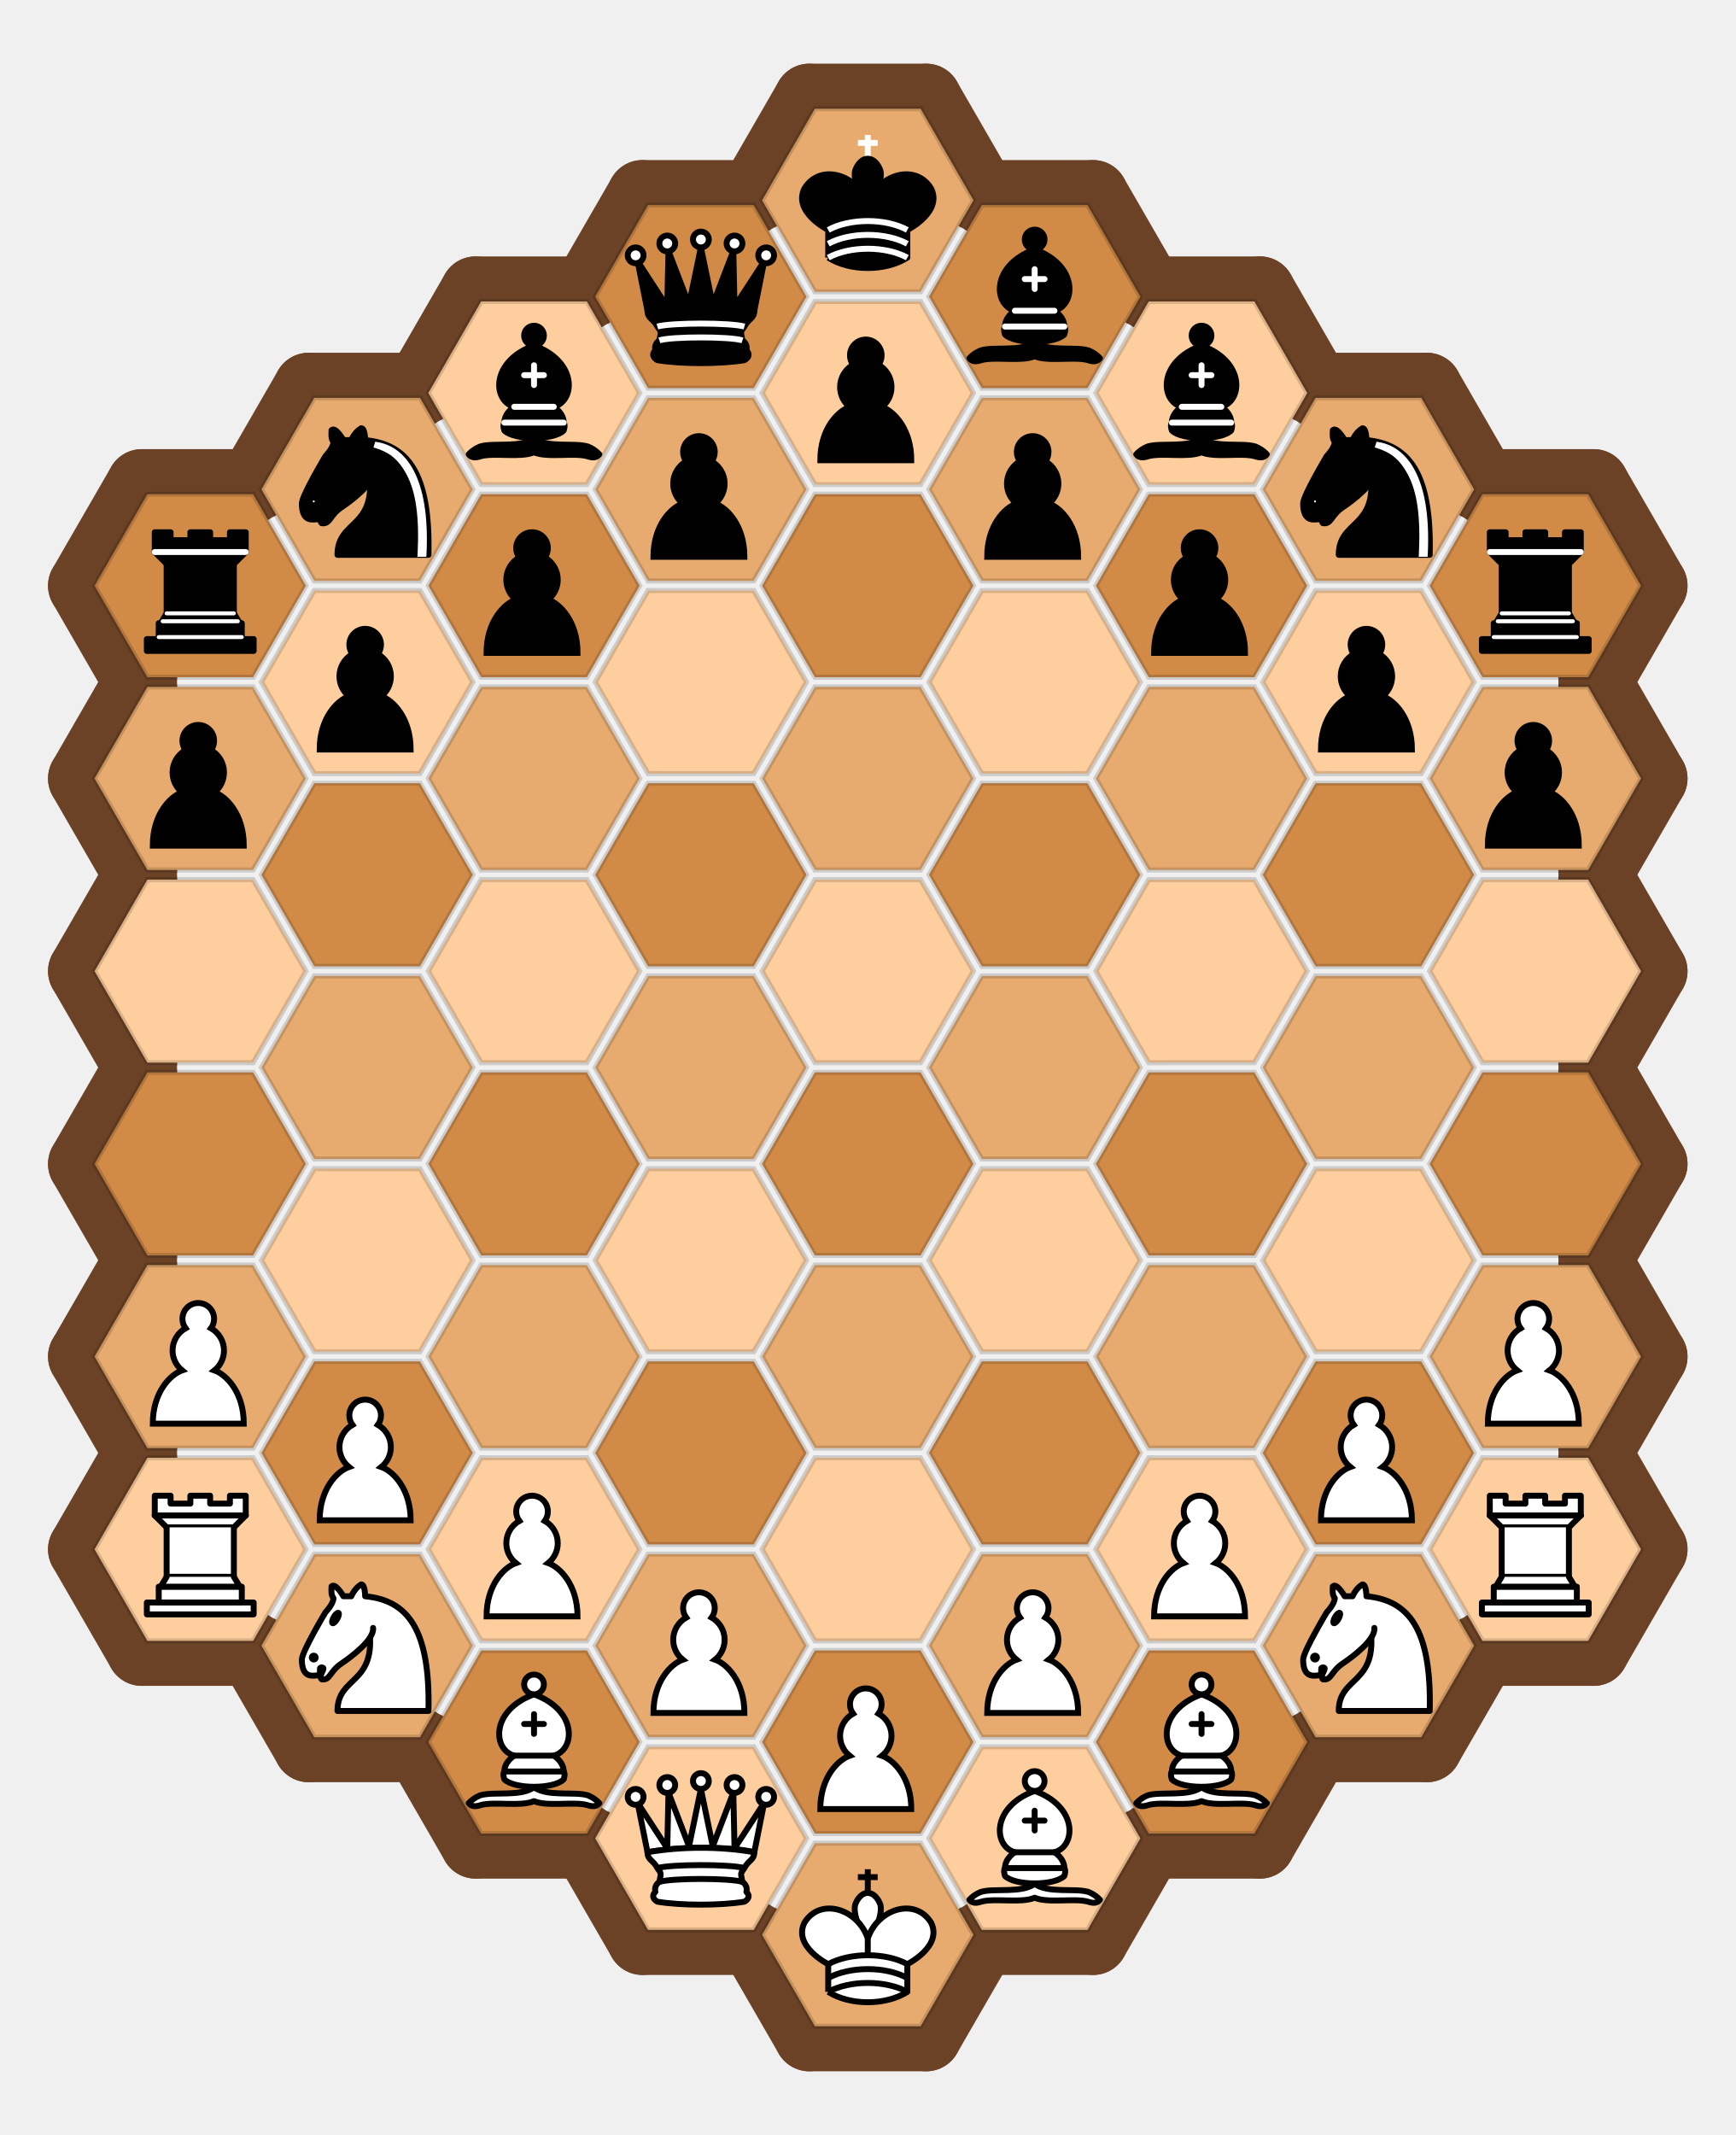
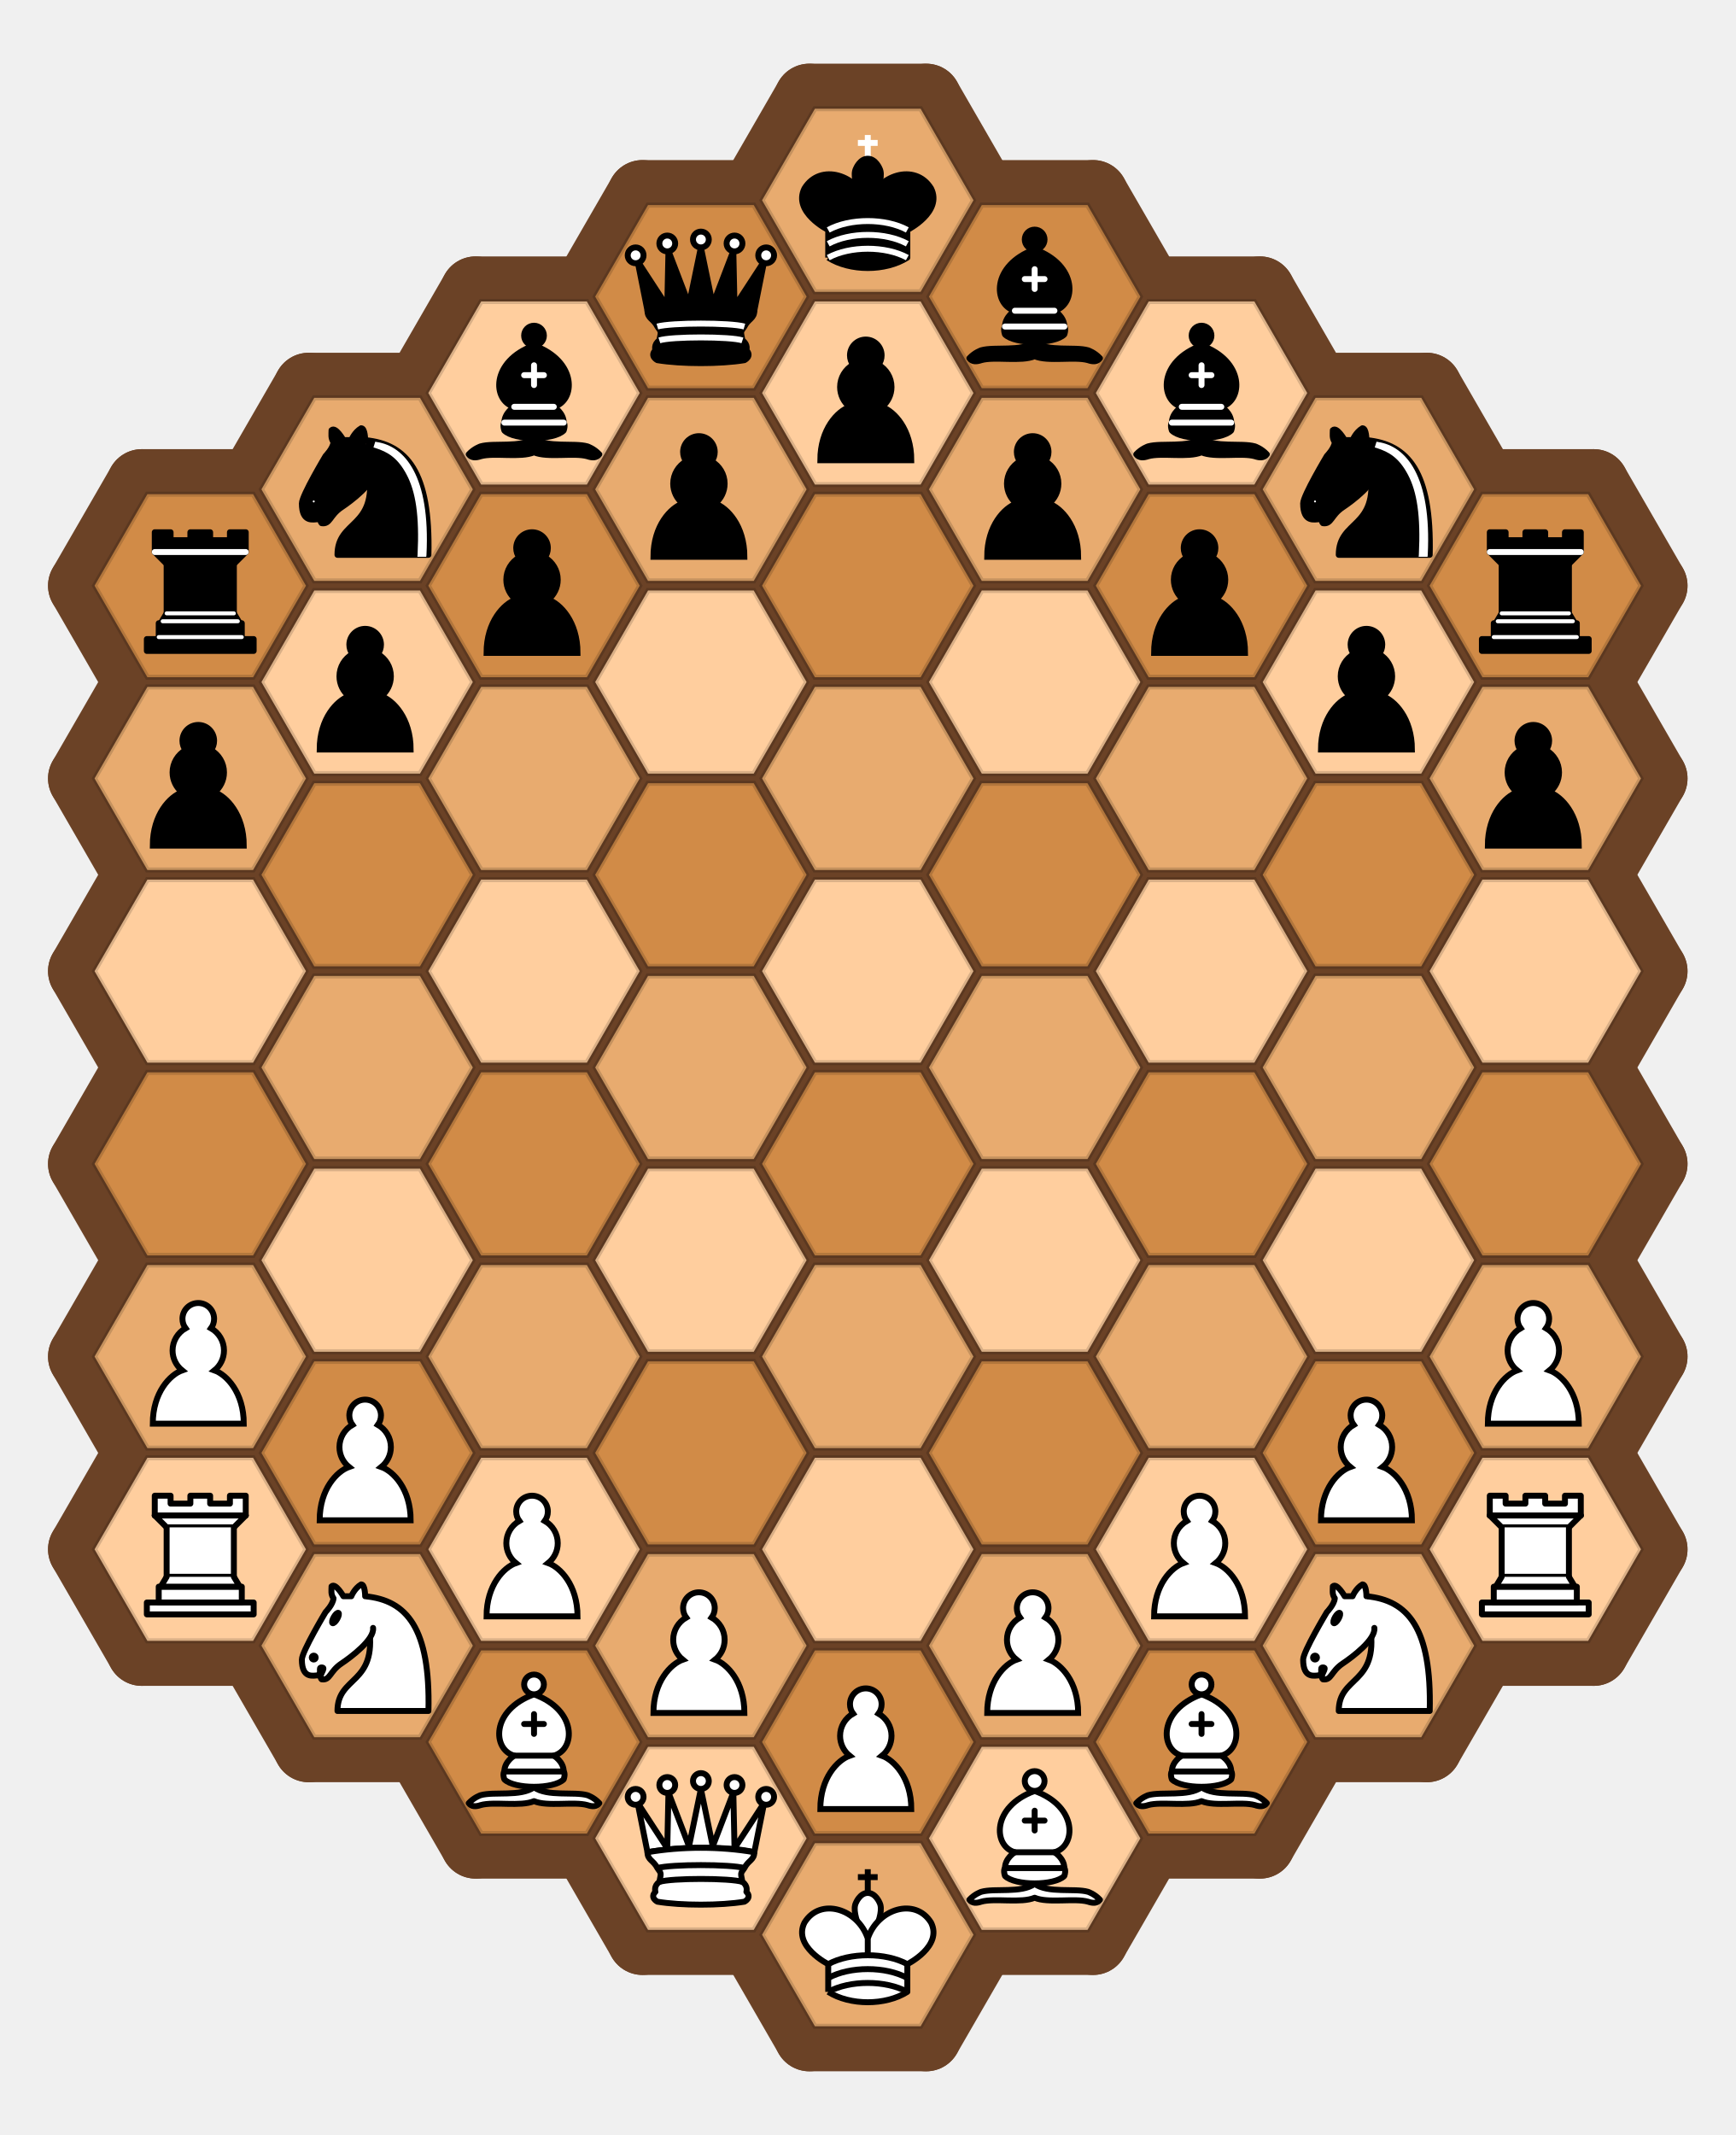
<svg xmlns="http://www.w3.org/2000/svg" viewBox="0 0 343.2 422.146" width="343.2" height="422.146">
  <defs>
    <symbol id="piece-mce-chess-bP" viewBox="0 0 45 45">
      <path d="M 22,9 C 19.79,9 18,10.79 18,13 C 18,13.89 18.29,14.71 18.78,15.38 C 16.83,16.5 15.5,18.59 15.5,21 C 15.5,23.03 16.44,24.84 17.91,26.03 C 14.91,27.09 10.5,31.58 10.5,39.5 L 33.5,39.5 C 33.5,31.58 29.09,27.09 26.09,26.03 C 27.56,24.84 28.5,23.03 28.5,21 C 28.5,18.59 27.17,16.5 25.22,15.38 C 25.71,14.71 26,13.89 26,13 C 26,10.79 24.21,9 22,9 z" style="fill:#000;stroke:#000;stroke-width:1.5;stroke-linecap:round" />
    </symbol>
    <symbol id="piece-mce-chess-bQ" viewBox="0 0 45 45">
      <g style="fill:#000;stroke:#000;stroke-width:1.5;stroke-linejoin:round">
        <path d="M 9,26 C 17.5,24.5 30,24.5 36,26 L 38.5,13.5 L 31,25 L 30.7,10.9 L 25.5,24.5 L 22.5,10 L 19.5,24.5 L 14.3,10.9 L 14,25 L 6.5,13.5 L 9,26 z" />
        <path d="M 9,26 C 9,28 10.5,28 11.5,30 C 12.5,31.5 12.5,31 12,33.5 C 10.5,34.5 11,36 11,36 C 9.5,37.5 11.5,38.5 11.5,38.5 C 17.5,39.5 27.5,39.5 33.5,38.5 C 33.5,38.5 35.5,37.5 34,36 C 34,36 34.5,34.5 33,33.5 C 32.5,31 32.5,31.5 33.5,30 C 34.5,28 36,28 36,26 C 27.5,24.5 17.5,24.5 9,26 z" />
        <path d="M 11.5,30 C 15,29 30,29 33.5,30" style="fill:none;stroke:#fff" />
        <path d="M 12,33.5 C 15,32.5 30,32.5 33,33.5" style="fill:none;stroke:#fff" />
        <circle cx="6" cy="12" r="2" style="fill:#fff" />
        <circle cx="14" cy="9" r="2" style="fill:#fff" />
        <circle cx="22.5" cy="8" r="2" style="fill:#fff" />
        <circle cx="31" cy="9" r="2" style="fill:#fff" />
        <circle cx="39" cy="12" r="2" style="fill:#fff" />
      </g>
    </symbol>
    <symbol id="piece-mce-chess-wP" viewBox="0 0 45 45">
      <path d="M 22,9 C 19.79,9 18,10.79 18,13 C 18,13.89 18.29,14.71 18.78,15.38 C 16.83,16.5 15.5,18.59 15.5,21 C 15.5,23.03 16.44,24.84 17.91,26.03 C 14.91,27.09 10.5,31.58 10.5,39.5 L 33.5,39.5 C 33.5,31.58 29.09,27.09 26.09,26.03 C 27.56,24.84 28.5,23.03 28.5,21 C 28.5,18.59 27.17,16.5 25.22,15.38 C 25.71,14.71 26,13.89 26,13 C 26,10.79 24.21,9 22,9 z" style="fill:#fff;stroke:#000;stroke-width:1.5;stroke-linecap:round" />
    </symbol>
    <symbol id="piece-mce-chess-wQ" viewBox="0 0 45 45">
      <g style="fill:#fff;stroke:#000;stroke-width:1.5;stroke-linejoin:round">
        <path d="M 9,26 C 17.5,24.5 30,24.5 36,26 L 38.5,13.5 L 31,25 L 30.7,10.9 L 25.5,24.5 L 22.5,10 L 19.5,24.5 L 14.3,10.9 L 14,25 L 6.5,13.5 L 9,26 z" />
        <path d="M 9,26 C 9,28 10.5,28 11.5,30 C 12.5,31.5 12.5,31 12,33.5 C 10.5,34.5 11,36 11,36 C 9.5,37.5 11.5,38.5 11.5,38.5 C 17.5,39.5 27.5,39.5 33.5,38.5 C 33.5,38.5 35.5,37.5 34,36 C 34,36 34.5,34.5 33,33.5 C 32.5,31 32.5,31.5 33.5,30 C 34.5,28 36,28 36,26 C 27.5,24.5 17.5,24.5 9,26 z" />
        <path d="M 11.5,30 C 15,29 30,29 33.5,30" style="fill:none" />
        <path d="M 12,33.5 C 15,32.5 30,32.5 33,33.5" style="fill:none" />
        <circle cx="6" cy="12" r="2" />
        <circle cx="14" cy="9" r="2" />
        <circle cx="22.5" cy="8" r="2" />
        <circle cx="31" cy="9" r="2" />
        <circle cx="39" cy="12" r="2" />
      </g>
    </symbol>
    <symbol id="piece-mce-chess-bB" viewBox="0 0 45 45">
      <g style="fill:none;stroke:#000;stroke-width:1.5;stroke-linecap:round;stroke-linejoin:round">
        <g style="fill:#000;stroke-linecap:butt">
          <path d="M 9,36 C 12.39,35.03 19.11,36.43 22.5,34 C 25.89,36.43 32.61,35.03 36,36 C 36,36 37.65,36.54 39,38 C 38.32,38.97 37.2,38.91 36,38.5 C 32.61,37.53 25.89,38.96 22.5,37.5 C 19.11,38.96 12.39,37.53 9,38.5 C 7.8,38.91 6.68,38.97 6,38 C 7.35,36.54 9,36 9,36 z" />
          <path d="M 15,32 C 17.5,34.5 27.5,34.5 30,32 C 30.5,30.5 30,30 30,30 C 30,27.5 27.5,26 27.5,26 C 33,24.5 33.5,14.5 22.5,10.5 C 11.5,14.5 12,24.5 17.5,26 C 17.5,26 15,27.5 15,30 C 15,30 14.5,30.5 15,32 z" />
          <path d="M 25,8 A 2.5,2.5 0 1 1 20,8 A 2.5,2.5 0 1 1 25,8 z" />
        </g>
        <path d="M 17.5,26 L 27.5,26 M 15,30 L 30,30 M 22.5,15.5 L 22.5,20.5 M 20,18 L 25,18" style="fill:none;stroke:#fff;stroke-linejoin:miter" />
      </g>
    </symbol>
    <symbol id="piece-mce-chess-wB" viewBox="0 0 45 45">
      <g style="fill:none;stroke:#000;stroke-width:1.5;stroke-linecap:round;stroke-linejoin:round">
        <g style="fill:#fff;stroke-linecap:butt">
          <path d="M 9,36 C 12.39,35.03 19.11,36.43 22.5,34 C 25.89,36.43 32.61,35.03 36,36 C 36,36 37.65,36.54 39,38 C 38.32,38.97 37.2,38.91 36,38.5 C 32.61,37.53 25.89,38.96 22.5,37.5 C 19.11,38.96 12.39,37.53 9,38.5 C 7.8,38.91 6.68,38.97 6,38 C 7.35,36.54 9,36 9,36 z" />
          <path d="M 15,32 C 17.5,34.5 27.5,34.5 30,32 C 30.5,30.5 30,30 30,30 C 30,27.5 27.5,26 27.5,26 C 33,24.5 33.5,14.5 22.5,10.5 C 11.5,14.5 12,24.5 17.5,26 C 17.5,26 15,27.5 15,30 C 15,30 14.5,30.5 15,32 z" />
          <path d="M 25,8 A 2.5,2.5 0 1 1 20,8 A 2.5,2.5 0 1 1 25,8 z" />
        </g>
        <path d="M 17.5,26 L 27.5,26 M 15,30 L 30,30 M 22.5,15.5 L 22.5,20.5 M 20,18 L 25,18" style="fill:none;stroke:#000;stroke-linejoin:miter" />
      </g>
    </symbol>
    <symbol id="piece-mce-chess-bN" viewBox="0 0 45 45">
      <g style="fill:none;stroke:#000;stroke-width:1.5;stroke-linecap:round;stroke-linejoin:round">
        <path d="M 22,10 C 32.5,11 38.5,18 38,39 L 15,39 C 15,30 25,32.5 23,18" style="fill:#000" />
        <path d="M 24,18 C 24.38,20.91 18.45,25.37 16,27 C 13,29 13.18,31.34 11,31 C 9.958,30.06 12.41,27.96 11,28 C 10,28 11.19,29.23 10,30 C 9,30 5.997,31 6,26 C 6,24 12,14 12,14 C 12,14 13.89,12.1 14,10.5 C 13.27,9.506 13.5,8.5 13.5,7.5 C 14.5,6.5 16.5,10 16.5,10 L 18.5,10 C 18.5,10 19.28,8.008 21,7 C 22,7 22,10 22,10" style="fill:#000" />
        <path d="M 9.5,25.5 A 0.5,0.5 0 1 1 8.5,25.5 A 0.5,0.5 0 1 1 9.5,25.5 z" style="fill:#fff" />
        <path d="M 15,15.5 A 0.5,1.5 0 1 1 14,15.5 A 0.5,1.5 0 1 1 15,15.5 z" transform="matrix(0.866,0.5,-0.5,0.866,9.693,-5.173)" style="fill:#fff" />
        <path d="M 24.55,10.4 L 24.1,11.85 L 24.6,12 C 27.75,13 30.25,14.49 32.5,18.75 C 34.75,23.01 35.75,29.06 35.25,39 L 35.2,39.5 L 37.45,39.5 L 37.5,39 C 38,28.94 36.62,22.15 34.25,17.66 C 31.88,13.17 28.46,11.02 25.06,10.5 L 24.55,10.4 z" style="fill:#fff;stroke:none" />
      </g>
    </symbol>
    <symbol id="piece-mce-chess-wN" viewBox="0 0 45 45">
      <g style="fill:none;stroke:#000;stroke-width:1.5;stroke-linecap:round;stroke-linejoin:round">
        <path d="M 22,10 C 32.5,11 38.5,18 38,39 L 15,39 C 15,30 25,32.5 23,18" style="fill:#fff" />
        <path d="M 24,18 C 24.38,20.91 18.45,25.37 16,27 C 13,29 13.18,31.34 11,31 C 9.958,30.06 12.41,27.96 11,28 C 10,28 11.19,29.23 10,30 C 9,30 5.997,31 6,26 C 6,24 12,14 12,14 C 12,14 13.89,12.1 14,10.5 C 13.27,9.506 13.5,8.5 13.5,7.5 C 14.5,6.5 16.5,10 16.5,10 L 18.5,10 C 18.5,10 19.28,8.008 21,7 C 22,7 22,10 22,10" style="fill:#fff" />
        <path d="M 9.5,25.5 A 0.5,0.5 0 1 1 8.5,25.5 A 0.5,0.5 0 1 1 9.5,25.5 z" style="fill:#000" />
        <path d="M 15,15.5 A 0.5,1.5 0 1 1 14,15.5 A 0.5,1.5 0 1 1 15,15.5 z" transform="matrix(0.866,0.5,-0.5,0.866,9.693,-5.173)" style="fill:#000" />
      </g>
    </symbol>
    <symbol id="piece-mce-chess-bR" viewBox="0 0 45 45">
      <g style="fill:#000;stroke:#000;stroke-width:1.5;stroke-linecap:round;stroke-linejoin:round">
        <path d="M 9,39 L 36,39 L 36,36 L 9,36 L 9,39 z" />
        <path d="M 12,36 L 12,32 L 33,32 L 33,36 L 12,36 z" />
        <path d="M 11,14 L 11,9 L 15,9 L 15,11 L 20,11 L 20,9 L 25,9 L 25,11 L 30,11 L 30,9 L 34,9 L 34,14" />
        <path d="M 34,14 L 31,17 L 14,17 L 11,14" />
        <path d="M 31,17 L 31,29.5 L 14,29.5 L 14,17" />
        <path d="M 31,29.5 L 32.5,32 L 12.5,32 L 14,29.5" />
        <path d="M 11,14 L 34,14" style="fill:none;stroke:#fff;stroke-linejoin:miter" />
        <path d="M 12,35.5 L 33,35.5" style="fill:none;stroke:#fff;stroke-width:1" />
        <path d="M 13,31.5 L 32,31.5" style="fill:none;stroke:#fff;stroke-width:1" />
        <path d="M 14,29.5 L 31,29.5" style="fill:none;stroke:#fff;stroke-width:1" />
      </g>
    </symbol>
    <symbol id="piece-mce-chess-wR" viewBox="0 0 45 45">
      <g style="fill:#fff;stroke:#000;stroke-width:1.5;stroke-linecap:round;stroke-linejoin:round">
        <path d="M 9,39 L 36,39 L 36,36 L 9,36 L 9,39 z" />
        <path d="M 12,36 L 12,32 L 33,32 L 33,36 L 12,36 z" />
        <path d="M 11,14 L 11,9 L 15,9 L 15,11 L 20,11 L 20,9 L 25,9 L 25,11 L 30,11 L 30,9 L 34,9 L 34,14" />
        <path d="M 34,14 L 31,17 L 14,17 L 11,14" />
        <path d="M 31,17 L 31,29.5 L 14,29.5 L 14,17" />
        <path d="M 31,29.5 L 32.5,32 L 12.5,32 L 14,29.5" />
        <path d="M 11,14 L 34,14" style="fill:none" />
      </g>
    </symbol>
    <symbol id="piece-mce-chess-bK" viewBox="0 0 45 45">
      <g style="fill:#000;stroke:#000;stroke-width:1.5;stroke-linejoin:round">
        <path d="M 22.5,11.63 L 22.5,6" style="fill:none;stroke:#fff;stroke-linejoin:miter" />
        <path d="M 20,8 L 25,8" style="fill:none;stroke:#fff;stroke-linejoin:miter" />
        <path d="M 22.5,25 C 22.5,25 27,17.5 25.5,14.5 C 25.5,14.5 24.5,12 22.5,12 C 20.5,12 19.5,14.5 19.5,14.5 C 18,17.5 22.5,25 22.5,25" />
        <path d="M 12.5,37 C 18,40.5 27,40.5 32.5,37 L 32.5,30 C 32.5,30 41.5,25.5 38.5,19.5 C 34.5,13 25,16 22.5,23.5 L 22.5,27 L 22.5,23.5 C 20,16 10.5,13 6.5,19.5 C 3.5,25.5 12.5,30 12.5,30 L 12.5,37" />
        <path d="M 12.5,30 C 18,27 27,27 32.5,30" style="fill:none;stroke:#fff" />
        <path d="M 12.5,33.5 C 18,30.5 27,30.5 32.5,33.5" style="fill:none;stroke:#fff" />
        <path d="M 12.5,37 C 18,34 27,34 32.5,37" style="fill:none;stroke:#fff" />
      </g>
    </symbol>
    <symbol id="piece-mce-chess-wK" viewBox="0 0 45 45">
      <g style="fill:#fff;stroke:#000;stroke-width:1.5;stroke-linejoin:round">
        <path d="M 22.5,11.63 L 22.5,6" style="fill:none;stroke-linejoin:miter" />
        <path d="M 20,8 L 25,8" style="fill:none;stroke-linejoin:miter" />
        <path d="M 22.5,25 C 22.5,25 27,17.5 25.5,14.5 C 25.5,14.5 24.5,12 22.5,12 C 20.5,12 19.5,14.5 19.5,14.5 C 18,17.5 22.5,25 22.5,25" />
        <path d="M 12.5,37 C 18,40.5 27,40.5 32.5,37 L 32.5,30 C 32.5,30 41.5,25.5 38.5,19.5 C 34.5,13 25,16 22.5,23.5 L 22.5,27 L 22.5,23.5 C 20,16 10.5,13 6.5,19.5 C 3.5,25.5 12.5,30 12.5,30 L 12.5,37" />
        <path d="M 12.5,30 C 18,27 27,27 32.5,30" />
        <path d="M 12.5,33.5 C 18,30.5 27,30.5 32.5,33.5" />
        <path d="M 12.5,37 C 18,34 27,34 32.5,37" />
      </g>
    </symbol>
  </defs>
+   <g fill="#6b4226">
+     <polygon points="63.36,115.81 51.48,136.39 27.72,136.39 15.84,115.81 27.72,95.23 51.48,95.23" />
+     <polygon points="63.36,153.92 51.48,174.49 27.72,174.49 15.84,153.92 27.72,133.34 51.48,133.34" />
+     <polygon points="63.36,192.02 51.48,212.60 27.72,212.60 15.84,192.02 27.72,171.44 51.48,171.44" />
+     <polygon points="63.36,230.13 51.48,250.70 27.72,250.70 15.84,230.13 27.72,209.55 51.48,209.55" />
+     <polygon points="63.36,268.23 51.48,288.81 27.72,288.81 15.84,268.23 27.72,247.65 51.48,247.65" />
+     <polygon points="63.36,306.34 51.48,326.91 27.72,326.91 15.84,306.34 27.72,285.76 51.48,285.76" />
+     <polygon points="96.36,96.76 84.48,117.33 60.72,117.33 48.84,96.76 60.72,76.18 84.48,76.18" />
+     <polygon points="96.36,134.86 84.48,155.44 60.72,155.44 48.84,134.86 60.72,114.29 84.48,114.29" />
+     <polygon points="96.36,172.97 84.48,193.54 60.72,193.54 48.84,172.97 60.72,152.39 84.48,152.39" />
+     <polygon points="96.36,211.07 84.48,231.65 60.72,231.65 48.84,211.07 60.72,190.50 84.48,190.50" />
+     <polygon points="96.36,249.18 84.48,269.75 60.72,269.75 48.84,249.18 60.72,228.60 84.48,228.60" />
+     <polygon points="96.36,287.28 84.48,307.86 60.72,307.86 48.84,287.28 60.72,266.71 84.48,266.71" />
+     <polygon points="96.36,325.39 84.48,345.97 60.72,345.97 48.84,325.39 60.72,304.81 84.48,304.81" />
+     <polygon points="129.36,77.71 117.48,98.28 93.72,98.28 81.84,77.71 93.72,57.13 117.48,57.13" />
+     <polygon points="129.36,115.81 117.48,136.39 93.72,136.39 81.84,115.81 93.72,95.23 117.48,95.23" />
+     <polygon points="129.36,153.92 117.48,174.49 93.72,174.49 81.84,153.92 93.72,133.34 117.48,133.34" />
+     <polygon points="129.36,192.02 117.48,212.60 93.72,212.60 81.84,192.02 93.72,171.44 117.48,171.44" />
+     <polygon points="129.36,230.13 117.48,250.70 93.72,250.70 81.84,230.13 93.72,209.55 117.48,209.55" />
+     <polygon points="129.36,268.23 117.48,288.81 93.72,288.81 81.84,268.23 93.72,247.65 117.48,247.65" />
+     <polygon points="129.36,306.34 117.48,326.91 93.72,326.91 81.84,306.34 93.72,285.76 117.48,285.76" />
+     <polygon points="129.36,344.44 117.48,365.02 93.72,365.02 81.84,344.44 93.72,323.86 117.48,323.86" />
+     <polygon points="162.36,58.65 150.48,79.23 126.72,79.23 114.84,58.65 126.72,38.08 150.48,38.08" />
+     <polygon points="162.36,96.76 150.48,117.33 126.72,117.33 114.84,96.76 126.72,76.18 150.48,76.18" />
+     <polygon points="162.36,134.86 150.48,155.44 126.72,155.44 114.84,134.86 126.72,114.29 150.48,114.29" />
+     <polygon points="162.36,172.97 150.48,193.54 126.72,193.54 114.84,172.97 126.72,152.39 150.48,152.39" />
+     <polygon points="162.36,211.07 150.48,231.65 126.72,231.65 114.84,211.07 126.72,190.50 150.48,190.50" />
+     <polygon points="162.36,249.18 150.48,269.75 126.72,269.75 114.84,249.18 126.72,228.60 150.48,228.60" />
+     <polygon points="162.36,287.28 150.48,307.86 126.72,307.86 114.84,287.28 126.72,266.71 150.48,266.71" />
+     <polygon points="162.36,325.39 150.48,345.97 126.72,345.97 114.84,325.39 126.72,304.81 150.48,304.81" />
+     <polygon points="162.36,363.49 150.48,384.07 126.72,384.07 114.84,363.49 126.72,342.92 150.48,342.92" />
+     <polygon points="195.36,39.60 183.48,60.18 159.72,60.18 147.84,39.60 159.72,19.02 183.48,19.02" />
+     <polygon points="195.36,77.71 183.48,98.28 159.72,98.28 147.84,77.71 159.72,57.13 183.48,57.13" />
+     <polygon points="195.36,115.81 183.48,136.39 159.72,136.39 147.84,115.81 159.72,95.23 183.48,95.23" />
+     <polygon points="195.36,153.92 183.48,174.49 159.72,174.49 147.84,153.92 159.72,133.34 183.48,133.34" />
+     <polygon points="195.36,192.02 183.48,212.60 159.72,212.60 147.84,192.02 159.72,171.44 183.48,171.44" />
+     <polygon points="195.36,230.13 183.48,250.70 159.72,250.70 147.84,230.13 159.72,209.55 183.48,209.55" />
+     <polygon points="195.36,268.23 183.48,288.81 159.72,288.81 147.84,268.23 159.72,247.65 183.48,247.65" />
+     <polygon points="195.36,306.34 183.48,326.91 159.72,326.91 147.84,306.34 159.72,285.76 183.48,285.76" />
+     <polygon points="195.36,344.44 183.48,365.02 159.72,365.02 147.84,344.44 159.72,323.86 183.48,323.86" />
+     <polygon points="195.36,382.55 183.48,403.12 159.72,403.12 147.84,382.55 159.72,361.97 183.48,361.97" />
+     <polygon points="228.36,58.65 216.48,79.23 192.72,79.23 180.84,58.65 192.72,38.08 216.48,38.08" />
+     <polygon points="228.36,96.76 216.48,117.33 192.72,117.33 180.84,96.76 192.72,76.18 216.48,76.18" />
+     <polygon points="228.36,134.86 216.48,155.44 192.72,155.44 180.84,134.86 192.72,114.29 216.48,114.29" />
+     <polygon points="228.36,172.97 216.48,193.54 192.72,193.54 180.84,172.97 192.72,152.39 216.48,152.39" />
+     <polygon points="228.36,211.07 216.48,231.65 192.72,231.65 180.84,211.07 192.72,190.50 216.48,190.50" />
+     <polygon points="228.36,249.18 216.48,269.75 192.72,269.75 180.84,249.18 192.72,228.60 216.48,228.60" />
+     <polygon points="228.36,287.28 216.48,307.86 192.72,307.86 180.84,287.28 192.72,266.71 216.48,266.71" />
+     <polygon points="228.36,325.39 216.48,345.97 192.72,345.97 180.84,325.39 192.72,304.81 216.48,304.81" />
+     <polygon points="228.36,363.49 216.48,384.07 192.72,384.07 180.84,363.49 192.72,342.92 216.48,342.92" />
+     <polygon points="261.36,77.71 249.48,98.28 225.72,98.28 213.84,77.71 225.72,57.13 249.48,57.13" />
+     <polygon points="261.36,115.81 249.48,136.39 225.72,136.39 213.84,115.81 225.72,95.23 249.48,95.23" />
+     <polygon points="261.36,153.92 249.48,174.49 225.72,174.49 213.84,153.92 225.72,133.34 249.48,133.34" />
+     <polygon points="261.36,192.02 249.48,212.60 225.72,212.60 213.84,192.02 225.72,171.44 249.48,171.44" />
+     <polygon points="261.36,230.13 249.48,250.70 225.72,250.70 213.84,230.13 225.72,209.55 249.48,209.55" />
+     <polygon points="261.36,268.23 249.48,288.81 225.72,288.81 213.84,268.23 225.72,247.65 249.48,247.65" />
+     <polygon points="261.36,306.34 249.48,326.91 225.72,326.91 213.84,306.34 225.72,285.76 249.48,285.76" />
+     <polygon points="261.36,344.44 249.48,365.02 225.72,365.02 213.84,344.44 225.72,323.86 249.48,323.86" />
+     <polygon points="294.36,96.76 282.48,117.33 258.72,117.33 246.84,96.76 258.72,76.18 282.48,76.18" />
+     <polygon points="294.36,134.86 282.48,155.44 258.72,155.44 246.84,134.86 258.72,114.29 282.48,114.29" />
+     <polygon points="294.36,172.97 282.48,193.54 258.72,193.54 246.84,172.97 258.72,152.39 282.48,152.39" />
+     <polygon points="294.36,211.07 282.48,231.65 258.72,231.65 246.84,211.07 258.72,190.50 282.48,190.50" />
+     <polygon points="294.36,249.18 282.48,269.75 258.72,269.75 246.84,249.18 258.72,228.60 282.48,228.60" />
+     <polygon points="294.36,287.28 282.48,307.86 258.72,307.86 246.84,287.28 258.72,266.71 282.48,266.71" />
+     <polygon points="294.36,325.39 282.48,345.97 258.72,345.97 246.84,325.39 258.72,304.81 282.48,304.81" />
+     <polygon points="327.36,115.81 315.48,136.39 291.72,136.39 279.84,115.81 291.72,95.23 315.48,95.23" />
+     <polygon points="327.36,153.92 315.48,174.49 291.72,174.49 279.84,153.92 291.72,133.34 315.48,133.34" />
+     <polygon points="327.36,192.02 315.48,212.60 291.72,212.60 279.84,192.02 291.72,171.44 315.48,171.44" />
+     <polygon points="327.36,230.13 315.48,250.70 291.72,250.70 279.84,230.13 291.72,209.55 315.48,209.55" />
+     <polygon points="327.36,268.23 315.48,288.81 291.72,288.81 279.84,268.23 291.72,247.65 315.48,247.65" />
+     <polygon points="327.36,306.34 315.48,326.91 291.72,326.91 279.84,306.34 291.72,285.76 315.48,285.76" />
+   </g>
  <g fill="none" stroke="#6b4226" stroke-width="14" stroke-linecap="round" stroke-linejoin="round">
    <line x1="28.05" y1="135.82" x2="16.50" y2="115.81" />
    <line x1="16.50" y1="115.81" x2="28.05" y2="95.81" />
    <line x1="28.05" y1="95.81" x2="51.15" y2="95.81" />
    <line x1="28.05" y1="173.92" x2="16.50" y2="153.92" />
    <line x1="16.50" y1="153.92" x2="28.05" y2="133.91" />
    <line x1="28.05" y1="212.03" x2="16.50" y2="192.02" />
    <line x1="16.50" y1="192.02" x2="28.05" y2="172.02" />
    <line x1="28.05" y1="250.13" x2="16.50" y2="230.13" />
    <line x1="16.50" y1="230.13" x2="28.05" y2="210.12" />
    <line x1="28.05" y1="288.24" x2="16.50" y2="268.23" />
    <line x1="16.50" y1="268.23" x2="28.05" y2="248.23" />
    <line x1="51.15" y1="326.34" x2="28.05" y2="326.34" />
    <line x1="28.05" y1="326.34" x2="16.50" y2="306.34" />
    <line x1="16.50" y1="306.34" x2="28.05" y2="286.33" />
    <line x1="49.50" y1="96.76" x2="61.05" y2="76.75" />
    <line x1="61.05" y1="76.75" x2="84.15" y2="76.75" />
    <line x1="84.15" y1="345.39" x2="61.05" y2="345.39" />
    <line x1="61.05" y1="345.39" x2="49.50" y2="325.39" />
    <line x1="82.50" y1="77.71" x2="94.05" y2="57.70" />
    <line x1="94.05" y1="57.70" x2="117.15" y2="57.70" />
    <line x1="117.15" y1="364.45" x2="94.05" y2="364.45" />
    <line x1="94.05" y1="364.45" x2="82.50" y2="344.44" />
    <line x1="115.50" y1="58.65" x2="127.05" y2="38.65" />
    <line x1="127.05" y1="38.65" x2="150.15" y2="38.65" />
    <line x1="150.15" y1="383.50" x2="127.05" y2="383.50" />
    <line x1="127.05" y1="383.50" x2="115.50" y2="363.49" />
    <line x1="148.50" y1="39.60" x2="160.05" y2="19.59" />
    <line x1="160.05" y1="19.59" x2="183.15" y2="19.59" />
    <line x1="183.15" y1="19.59" x2="194.70" y2="39.60" />
    <line x1="194.70" y1="382.55" x2="183.15" y2="402.55" />
    <line x1="183.15" y1="402.55" x2="160.05" y2="402.55" />
    <line x1="160.05" y1="402.55" x2="148.50" y2="382.55" />
    <line x1="193.05" y1="38.65" x2="216.15" y2="38.65" />
    <line x1="216.15" y1="38.65" x2="227.70" y2="58.65" />
    <line x1="227.70" y1="363.49" x2="216.15" y2="383.50" />
    <line x1="216.15" y1="383.50" x2="193.05" y2="383.50" />
    <line x1="226.05" y1="57.70" x2="249.15" y2="57.70" />
    <line x1="249.15" y1="57.70" x2="260.70" y2="77.71" />
    <line x1="260.70" y1="344.44" x2="249.15" y2="364.45" />
    <line x1="249.15" y1="364.45" x2="226.05" y2="364.45" />
    <line x1="259.05" y1="76.75" x2="282.15" y2="76.75" />
    <line x1="282.15" y1="76.75" x2="293.70" y2="96.76" />
    <line x1="293.70" y1="325.39" x2="282.15" y2="345.39" />
    <line x1="282.15" y1="345.39" x2="259.05" y2="345.39" />
    <line x1="326.70" y1="115.81" x2="315.15" y2="135.82" />
    <line x1="292.05" y1="95.81" x2="315.15" y2="95.81" />
    <line x1="315.15" y1="95.81" x2="326.70" y2="115.81" />
    <line x1="326.70" y1="153.92" x2="315.15" y2="173.92" />
    <line x1="315.15" y1="133.91" x2="326.70" y2="153.92" />
    <line x1="326.70" y1="192.02" x2="315.15" y2="212.03" />
    <line x1="315.15" y1="172.02" x2="326.70" y2="192.02" />
    <line x1="326.70" y1="230.13" x2="315.15" y2="250.13" />
    <line x1="315.15" y1="210.12" x2="326.70" y2="230.13" />
    <line x1="326.70" y1="268.23" x2="315.15" y2="288.24" />
    <line x1="315.15" y1="248.23" x2="326.70" y2="268.23" />
    <line x1="326.70" y1="306.34" x2="315.15" y2="326.34" />
    <line x1="315.15" y1="326.34" x2="292.05" y2="326.34" />
    <line x1="315.15" y1="286.33" x2="326.70" y2="306.34" />
  </g>
  <polygon points="60.50,115.81 50.05,133.91 29.15,133.91 18.70,115.81 29.15,97.71 50.05,97.71" fill="#d18b47" stroke="rgba(0,0,0,0.15)" stroke-width="1" data-sq="-4,0" class="board-cell" />
  <polygon points="60.50,153.92 50.05,172.02 29.15,172.02 18.70,153.92 29.15,135.82 50.05,135.82" fill="#e8ab6f" stroke="rgba(0,0,0,0.15)" stroke-width="1" data-sq="-4,1" class="board-cell" />
  <polygon points="60.50,192.02 50.05,210.12 29.15,210.12 18.70,192.02 29.15,173.92 50.05,173.92" fill="#ffce9e" stroke="rgba(0,0,0,0.15)" stroke-width="1" data-sq="-4,2" class="board-cell" />
  <polygon points="60.50,230.13 50.05,248.23 29.15,248.23 18.70,230.13 29.15,212.03 50.05,212.03" fill="#d18b47" stroke="rgba(0,0,0,0.15)" stroke-width="1" data-sq="-4,3" class="board-cell" />
  <polygon points="60.50,268.23 50.05,286.33 29.15,286.33 18.70,268.23 29.15,250.13 50.05,250.13" fill="#e8ab6f" stroke="rgba(0,0,0,0.15)" stroke-width="1" data-sq="-4,4" class="board-cell" />
  <polygon points="60.50,306.34 50.05,324.44 29.15,324.44 18.70,306.34 29.15,288.24 50.05,288.24" fill="#ffce9e" stroke="rgba(0,0,0,0.15)" stroke-width="1" data-sq="-4,5" class="board-cell" />
  <polygon points="93.50,96.76 83.05,114.86 62.15,114.86 51.70,96.76 62.15,78.66 83.05,78.66" fill="#e8ab6f" stroke="rgba(0,0,0,0.15)" stroke-width="1" data-sq="-3,-1" class="board-cell" />
  <polygon points="93.50,134.86 83.05,152.96 62.15,152.96 51.70,134.86 62.15,116.76 83.05,116.76" fill="#ffce9e" stroke="rgba(0,0,0,0.15)" stroke-width="1" data-sq="-3,0" class="board-cell" />
  <polygon points="93.50,172.97 83.05,191.07 62.15,191.07 51.70,172.97 62.15,154.87 83.05,154.87" fill="#d18b47" stroke="rgba(0,0,0,0.15)" stroke-width="1" data-sq="-3,1" class="board-cell" />
  <polygon points="93.50,211.07 83.05,229.17 62.15,229.17 51.70,211.07 62.15,192.97 83.05,192.97" fill="#e8ab6f" stroke="rgba(0,0,0,0.15)" stroke-width="1" data-sq="-3,2" class="board-cell" />
  <polygon points="93.50,249.18 83.05,267.28 62.15,267.28 51.70,249.18 62.15,231.08 83.05,231.08" fill="#ffce9e" stroke="rgba(0,0,0,0.15)" stroke-width="1" data-sq="-3,3" class="board-cell" />
  <polygon points="93.50,287.28 83.05,305.38 62.15,305.38 51.70,287.28 62.15,269.18 83.05,269.18" fill="#d18b47" stroke="rgba(0,0,0,0.15)" stroke-width="1" data-sq="-3,4" class="board-cell" />
  <polygon points="93.50,325.39 83.05,343.49 62.15,343.49 51.70,325.39 62.15,307.29 83.05,307.29" fill="#e8ab6f" stroke="rgba(0,0,0,0.15)" stroke-width="1" data-sq="-3,5" class="board-cell" />
  <polygon points="126.50,77.71 116.05,95.81 95.15,95.81 84.70,77.71 95.15,59.61 116.05,59.61" fill="#ffce9e" stroke="rgba(0,0,0,0.15)" stroke-width="1" data-sq="-2,-2" class="board-cell" />
  <polygon points="126.50,115.81 116.05,133.91 95.15,133.91 84.70,115.81 95.15,97.71 116.05,97.71" fill="#d18b47" stroke="rgba(0,0,0,0.15)" stroke-width="1" data-sq="-2,-1" class="board-cell" />
  <polygon points="126.50,153.92 116.05,172.02 95.15,172.02 84.70,153.92 95.15,135.82 116.05,135.82" fill="#e8ab6f" stroke="rgba(0,0,0,0.15)" stroke-width="1" data-sq="-2,0" class="board-cell" />
  <polygon points="126.50,192.02 116.05,210.12 95.15,210.12 84.70,192.02 95.15,173.92 116.05,173.92" fill="#ffce9e" stroke="rgba(0,0,0,0.15)" stroke-width="1" data-sq="-2,1" class="board-cell" />
  <polygon points="126.50,230.13 116.05,248.23 95.15,248.23 84.70,230.13 95.15,212.03 116.05,212.03" fill="#d18b47" stroke="rgba(0,0,0,0.15)" stroke-width="1" data-sq="-2,2" class="board-cell" />
  <polygon points="126.50,268.23 116.05,286.33 95.15,286.33 84.70,268.23 95.15,250.13 116.05,250.13" fill="#e8ab6f" stroke="rgba(0,0,0,0.15)" stroke-width="1" data-sq="-2,3" class="board-cell" />
  <polygon points="126.50,306.34 116.05,324.44 95.15,324.44 84.70,306.34 95.15,288.24 116.05,288.24" fill="#ffce9e" stroke="rgba(0,0,0,0.15)" stroke-width="1" data-sq="-2,4" class="board-cell" />
  <polygon points="126.50,344.44 116.05,362.54 95.15,362.54 84.70,344.44 95.15,326.34 116.05,326.34" fill="#d18b47" stroke="rgba(0,0,0,0.15)" stroke-width="1" data-sq="-2,5" class="board-cell" />
  <polygon points="159.50,58.65 149.05,76.75 128.15,76.75 117.70,58.65 128.15,40.55 149.05,40.55" fill="#d18b47" stroke="rgba(0,0,0,0.15)" stroke-width="1" data-sq="-1,-3" class="board-cell" />
  <polygon points="159.50,96.76 149.05,114.86 128.15,114.86 117.70,96.76 128.15,78.66 149.05,78.66" fill="#e8ab6f" stroke="rgba(0,0,0,0.15)" stroke-width="1" data-sq="-1,-2" class="board-cell" />
  <polygon points="159.50,134.86 149.05,152.96 128.15,152.96 117.70,134.86 128.15,116.76 149.05,116.76" fill="#ffce9e" stroke="rgba(0,0,0,0.15)" stroke-width="1" data-sq="-1,-1" class="board-cell" />
  <polygon points="159.50,172.97 149.05,191.07 128.15,191.07 117.70,172.97 128.15,154.87 149.05,154.87" fill="#d18b47" stroke="rgba(0,0,0,0.15)" stroke-width="1" data-sq="-1,0" class="board-cell" />
  <polygon points="159.50,211.07 149.05,229.17 128.15,229.17 117.70,211.07 128.15,192.97 149.05,192.97" fill="#e8ab6f" stroke="rgba(0,0,0,0.15)" stroke-width="1" data-sq="-1,1" class="board-cell" />
  <polygon points="159.50,249.18 149.05,267.28 128.15,267.28 117.70,249.18 128.15,231.08 149.05,231.08" fill="#ffce9e" stroke="rgba(0,0,0,0.15)" stroke-width="1" data-sq="-1,2" class="board-cell" />
  <polygon points="159.50,287.28 149.05,305.38 128.15,305.38 117.70,287.28 128.15,269.18 149.05,269.18" fill="#d18b47" stroke="rgba(0,0,0,0.15)" stroke-width="1" data-sq="-1,3" class="board-cell" />
  <polygon points="159.50,325.39 149.05,343.49 128.15,343.49 117.70,325.39 128.15,307.29 149.05,307.29" fill="#e8ab6f" stroke="rgba(0,0,0,0.15)" stroke-width="1" data-sq="-1,4" class="board-cell" />
  <polygon points="159.50,363.49 149.05,381.59 128.15,381.59 117.70,363.49 128.15,345.39 149.05,345.39" fill="#ffce9e" stroke="rgba(0,0,0,0.15)" stroke-width="1" data-sq="-1,5" class="board-cell" />
  <polygon points="192.50,39.60 182.05,57.70 161.15,57.70 150.70,39.60 161.15,21.50 182.05,21.50" fill="#e8ab6f" stroke="rgba(0,0,0,0.15)" stroke-width="1" data-sq="0,-4" class="board-cell" />
  <polygon points="192.50,77.71 182.05,95.81 161.15,95.81 150.70,77.71 161.15,59.61 182.05,59.61" fill="#ffce9e" stroke="rgba(0,0,0,0.15)" stroke-width="1" data-sq="0,-3" class="board-cell" />
  <polygon points="192.50,115.81 182.05,133.91 161.15,133.91 150.70,115.81 161.15,97.71 182.05,97.71" fill="#d18b47" stroke="rgba(0,0,0,0.15)" stroke-width="1" data-sq="0,-2" class="board-cell" />
  <polygon points="192.50,153.92 182.05,172.02 161.15,172.02 150.70,153.92 161.15,135.82 182.05,135.82" fill="#e8ab6f" stroke="rgba(0,0,0,0.15)" stroke-width="1" data-sq="0,-1" class="board-cell" />
  <polygon points="192.50,192.02 182.05,210.12 161.15,210.12 150.70,192.02 161.15,173.92 182.05,173.92" fill="#ffce9e" stroke="rgba(0,0,0,0.15)" stroke-width="1" data-sq="0,0" class="board-cell" />
  <polygon points="192.50,230.13 182.05,248.23 161.15,248.23 150.70,230.13 161.15,212.03 182.05,212.03" fill="#d18b47" stroke="rgba(0,0,0,0.15)" stroke-width="1" data-sq="0,1" class="board-cell" />
  <polygon points="192.50,268.23 182.05,286.33 161.15,286.33 150.70,268.23 161.15,250.13 182.05,250.13" fill="#e8ab6f" stroke="rgba(0,0,0,0.15)" stroke-width="1" data-sq="0,2" class="board-cell" />
  <polygon points="192.50,306.34 182.05,324.44 161.15,324.44 150.70,306.34 161.15,288.24 182.05,288.24" fill="#ffce9e" stroke="rgba(0,0,0,0.15)" stroke-width="1" data-sq="0,3" class="board-cell" />
  <polygon points="192.50,344.44 182.05,362.54 161.15,362.54 150.70,344.44 161.15,326.34 182.05,326.34" fill="#d18b47" stroke="rgba(0,0,0,0.15)" stroke-width="1" data-sq="0,4" class="board-cell" />
  <polygon points="192.50,382.55 182.05,400.65 161.15,400.65 150.70,382.55 161.15,364.45 182.05,364.45" fill="#e8ab6f" stroke="rgba(0,0,0,0.15)" stroke-width="1" data-sq="0,5" class="board-cell" />
  <polygon points="225.50,58.65 215.05,76.75 194.15,76.75 183.70,58.65 194.15,40.55 215.05,40.55" fill="#d18b47" stroke="rgba(0,0,0,0.15)" stroke-width="1" data-sq="1,-4" class="board-cell" />
  <polygon points="225.50,96.76 215.05,114.86 194.15,114.86 183.70,96.76 194.15,78.66 215.05,78.66" fill="#e8ab6f" stroke="rgba(0,0,0,0.15)" stroke-width="1" data-sq="1,-3" class="board-cell" />
  <polygon points="225.50,134.86 215.05,152.96 194.15,152.96 183.70,134.86 194.15,116.76 215.05,116.76" fill="#ffce9e" stroke="rgba(0,0,0,0.15)" stroke-width="1" data-sq="1,-2" class="board-cell" />
  <polygon points="225.50,172.97 215.05,191.07 194.15,191.07 183.70,172.97 194.15,154.87 215.05,154.87" fill="#d18b47" stroke="rgba(0,0,0,0.15)" stroke-width="1" data-sq="1,-1" class="board-cell" />
  <polygon points="225.50,211.07 215.05,229.17 194.15,229.17 183.70,211.07 194.15,192.97 215.05,192.97" fill="#e8ab6f" stroke="rgba(0,0,0,0.15)" stroke-width="1" data-sq="1,0" class="board-cell" />
  <polygon points="225.50,249.18 215.05,267.28 194.15,267.28 183.70,249.18 194.15,231.08 215.05,231.08" fill="#ffce9e" stroke="rgba(0,0,0,0.15)" stroke-width="1" data-sq="1,1" class="board-cell" />
  <polygon points="225.50,287.28 215.05,305.38 194.15,305.38 183.70,287.28 194.15,269.18 215.05,269.18" fill="#d18b47" stroke="rgba(0,0,0,0.15)" stroke-width="1" data-sq="1,2" class="board-cell" />
  <polygon points="225.50,325.39 215.05,343.49 194.15,343.49 183.70,325.39 194.15,307.29 215.05,307.29" fill="#e8ab6f" stroke="rgba(0,0,0,0.15)" stroke-width="1" data-sq="1,3" class="board-cell" />
  <polygon points="225.50,363.49 215.05,381.59 194.15,381.59 183.70,363.49 194.15,345.39 215.05,345.39" fill="#ffce9e" stroke="rgba(0,0,0,0.15)" stroke-width="1" data-sq="1,4" class="board-cell" />
  <polygon points="258.50,77.71 248.05,95.81 227.15,95.81 216.70,77.71 227.15,59.61 248.05,59.61" fill="#ffce9e" stroke="rgba(0,0,0,0.15)" stroke-width="1" data-sq="2,-4" class="board-cell" />
  <polygon points="258.50,115.81 248.05,133.91 227.15,133.91 216.70,115.81 227.15,97.71 248.05,97.71" fill="#d18b47" stroke="rgba(0,0,0,0.15)" stroke-width="1" data-sq="2,-3" class="board-cell" />
  <polygon points="258.50,153.92 248.05,172.02 227.15,172.02 216.70,153.92 227.15,135.82 248.05,135.82" fill="#e8ab6f" stroke="rgba(0,0,0,0.15)" stroke-width="1" data-sq="2,-2" class="board-cell" />
  <polygon points="258.50,192.02 248.05,210.12 227.15,210.12 216.70,192.02 227.15,173.92 248.05,173.92" fill="#ffce9e" stroke="rgba(0,0,0,0.15)" stroke-width="1" data-sq="2,-1" class="board-cell" />
  <polygon points="258.50,230.13 248.05,248.23 227.15,248.23 216.70,230.13 227.15,212.03 248.05,212.03" fill="#d18b47" stroke="rgba(0,0,0,0.15)" stroke-width="1" data-sq="2,0" class="board-cell" />
  <polygon points="258.50,268.23 248.05,286.33 227.15,286.33 216.70,268.23 227.15,250.13 248.05,250.13" fill="#e8ab6f" stroke="rgba(0,0,0,0.15)" stroke-width="1" data-sq="2,1" class="board-cell" />
  <polygon points="258.50,306.34 248.05,324.44 227.15,324.44 216.70,306.34 227.15,288.24 248.05,288.24" fill="#ffce9e" stroke="rgba(0,0,0,0.15)" stroke-width="1" data-sq="2,2" class="board-cell" />
  <polygon points="258.50,344.44 248.05,362.54 227.15,362.54 216.70,344.44 227.15,326.34 248.05,326.34" fill="#d18b47" stroke="rgba(0,0,0,0.15)" stroke-width="1" data-sq="2,3" class="board-cell" />
  <polygon points="291.50,96.76 281.05,114.86 260.15,114.86 249.70,96.76 260.15,78.66 281.05,78.66" fill="#e8ab6f" stroke="rgba(0,0,0,0.15)" stroke-width="1" data-sq="3,-4" class="board-cell" />
  <polygon points="291.50,134.86 281.05,152.96 260.15,152.96 249.70,134.86 260.15,116.76 281.05,116.76" fill="#ffce9e" stroke="rgba(0,0,0,0.15)" stroke-width="1" data-sq="3,-3" class="board-cell" />
  <polygon points="291.50,172.97 281.05,191.07 260.15,191.07 249.70,172.97 260.15,154.87 281.05,154.87" fill="#d18b47" stroke="rgba(0,0,0,0.15)" stroke-width="1" data-sq="3,-2" class="board-cell" />
  <polygon points="291.50,211.07 281.05,229.17 260.15,229.17 249.70,211.07 260.15,192.97 281.05,192.97" fill="#e8ab6f" stroke="rgba(0,0,0,0.15)" stroke-width="1" data-sq="3,-1" class="board-cell" />
  <polygon points="291.50,249.18 281.05,267.28 260.15,267.28 249.70,249.18 260.15,231.08 281.05,231.08" fill="#ffce9e" stroke="rgba(0,0,0,0.15)" stroke-width="1" data-sq="3,0" class="board-cell" />
  <polygon points="291.50,287.28 281.05,305.38 260.15,305.38 249.70,287.28 260.15,269.18 281.05,269.18" fill="#d18b47" stroke="rgba(0,0,0,0.15)" stroke-width="1" data-sq="3,1" class="board-cell" />
  <polygon points="291.50,325.39 281.05,343.49 260.15,343.49 249.70,325.39 260.15,307.29 281.05,307.29" fill="#e8ab6f" stroke="rgba(0,0,0,0.15)" stroke-width="1" data-sq="3,2" class="board-cell" />
  <polygon points="324.50,115.81 314.05,133.91 293.15,133.91 282.70,115.81 293.15,97.71 314.05,97.71" fill="#d18b47" stroke="rgba(0,0,0,0.15)" stroke-width="1" data-sq="4,-4" class="board-cell" />
  <polygon points="324.50,153.92 314.05,172.02 293.15,172.02 282.70,153.92 293.15,135.82 314.05,135.82" fill="#e8ab6f" stroke="rgba(0,0,0,0.15)" stroke-width="1" data-sq="4,-3" class="board-cell" />
  <polygon points="324.50,192.02 314.05,210.12 293.15,210.12 282.70,192.02 293.15,173.92 314.05,173.92" fill="#ffce9e" stroke="rgba(0,0,0,0.15)" stroke-width="1" data-sq="4,-2" class="board-cell" />
  <polygon points="324.50,230.13 314.05,248.23 293.15,248.23 282.70,230.13 293.15,212.03 314.05,212.03" fill="#d18b47" stroke="rgba(0,0,0,0.15)" stroke-width="1" data-sq="4,-1" class="board-cell" />
  <polygon points="324.50,268.23 314.05,286.33 293.15,286.33 282.70,268.23 293.15,250.13 314.05,250.13" fill="#e8ab6f" stroke="rgba(0,0,0,0.15)" stroke-width="1" data-sq="4,0" class="board-cell" />
  <polygon points="324.50,306.34 314.05,324.44 293.15,324.44 282.70,306.34 293.15,288.24 314.05,288.24" fill="#ffce9e" stroke="rgba(0,0,0,0.15)" stroke-width="1" data-sq="4,1" class="board-cell" />
  <g pointer-events="none">
    <use href="#piece-mce-chess-bP" x="121.0" y="79.2" width="35.2" height="35.2" />
    <use href="#piece-mce-chess-bQ" x="121.0" y="41.1" width="35.2" height="35.2" />
    <use href="#piece-mce-chess-wP" x="121.0" y="307.8" width="35.2" height="35.2" />
    <use href="#piece-mce-chess-wQ" x="121.0" y="345.9" width="35.2" height="35.2" />
    <use href="#piece-mce-chess-bP" x="88.0" y="98.2" width="35.2" height="35.2" />
    <use href="#piece-mce-chess-bB" x="88.0" y="60.1" width="35.2" height="35.2" />
    <use href="#piece-mce-chess-wP" x="88.0" y="288.7" width="35.2" height="35.2" />
    <use href="#piece-mce-chess-wB" x="88.0" y="326.8" width="35.2" height="35.2" />
    <use href="#piece-mce-chess-bN" x="55.0" y="79.2" width="35.2" height="35.2" />
    <use href="#piece-mce-chess-bP" x="55.0" y="117.3" width="35.2" height="35.2" />
    <use href="#piece-mce-chess-wP" x="55.0" y="269.7" width="35.2" height="35.2" />
    <use href="#piece-mce-chess-wN" x="55.0" y="307.8" width="35.2" height="35.2" />
    <use href="#piece-mce-chess-bR" x="22.0" y="98.2" width="35.2" height="35.2" />
    <use href="#piece-mce-chess-bP" x="22.0" y="136.3" width="35.2" height="35.2" />
    <use href="#piece-mce-chess-wP" x="22.0" y="250.6" width="35.2" height="35.2" />
    <use href="#piece-mce-chess-wR" x="22.0" y="288.7" width="35.2" height="35.2" />
    <use href="#piece-mce-chess-bP" x="154.0" y="60.1" width="35.2" height="35.2" />
    <use href="#piece-mce-chess-bK" x="154.0" y="22.0" width="35.2" height="35.2" />
    <use href="#piece-mce-chess-wP" x="154.0" y="326.8" width="35.2" height="35.2" />
    <use href="#piece-mce-chess-wK" x="154.0" y="364.9" width="35.2" height="35.2" />
    <use href="#piece-mce-chess-bP" x="187.0" y="79.2" width="35.2" height="35.2" />
    <use href="#piece-mce-chess-bB" x="187.0" y="41.1" width="35.2" height="35.2" />
    <use href="#piece-mce-chess-wP" x="187.0" y="307.8" width="35.2" height="35.2" />
    <use href="#piece-mce-chess-wB" x="187.0" y="345.9" width="35.2" height="35.2" />
    <use href="#piece-mce-chess-bP" x="220.0" y="98.2" width="35.2" height="35.2" />
    <use href="#piece-mce-chess-bB" x="220.0" y="60.1" width="35.2" height="35.2" />
    <use href="#piece-mce-chess-wP" x="220.0" y="288.7" width="35.2" height="35.2" />
    <use href="#piece-mce-chess-wB" x="220.0" y="326.8" width="35.2" height="35.2" />
    <use href="#piece-mce-chess-bP" x="253.0" y="117.3" width="35.2" height="35.2" />
    <use href="#piece-mce-chess-bN" x="253.0" y="79.2" width="35.2" height="35.2" />
    <use href="#piece-mce-chess-wP" x="253.0" y="269.7" width="35.2" height="35.2" />
    <use href="#piece-mce-chess-wN" x="253.0" y="307.8" width="35.2" height="35.2" />
    <use href="#piece-mce-chess-bP" x="286.0" y="136.3" width="35.2" height="35.2" />
    <use href="#piece-mce-chess-bR" x="286.0" y="98.2" width="35.2" height="35.2" />
    <use href="#piece-mce-chess-wP" x="286.0" y="250.6" width="35.2" height="35.2" />
    <use href="#piece-mce-chess-wR" x="286.0" y="288.7" width="35.2" height="35.2" />
  </g>
</svg>
